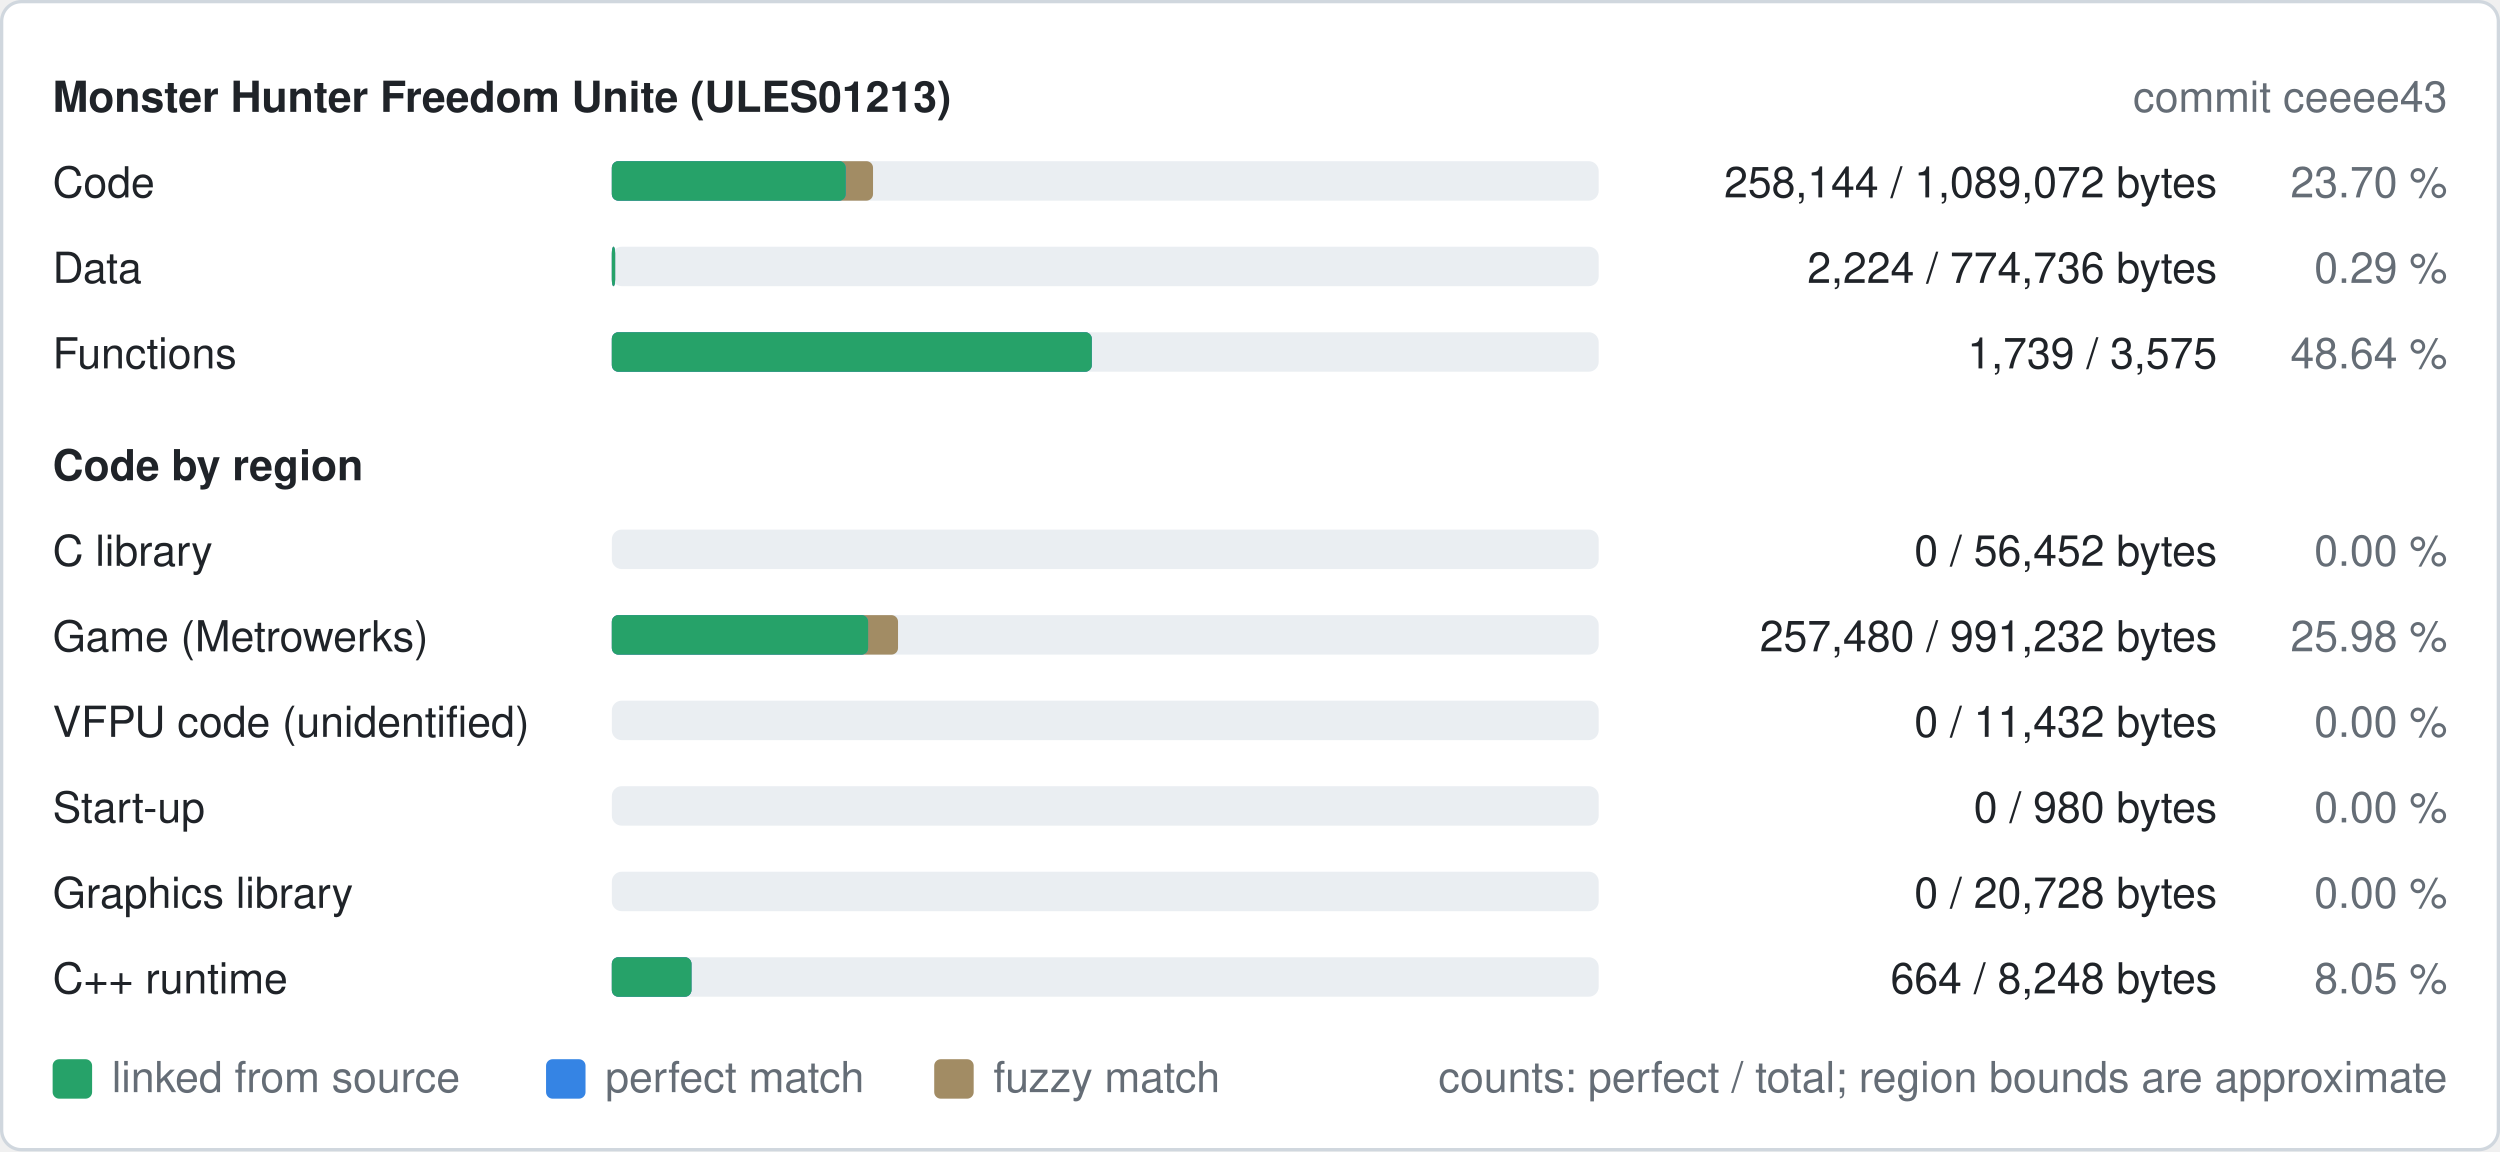
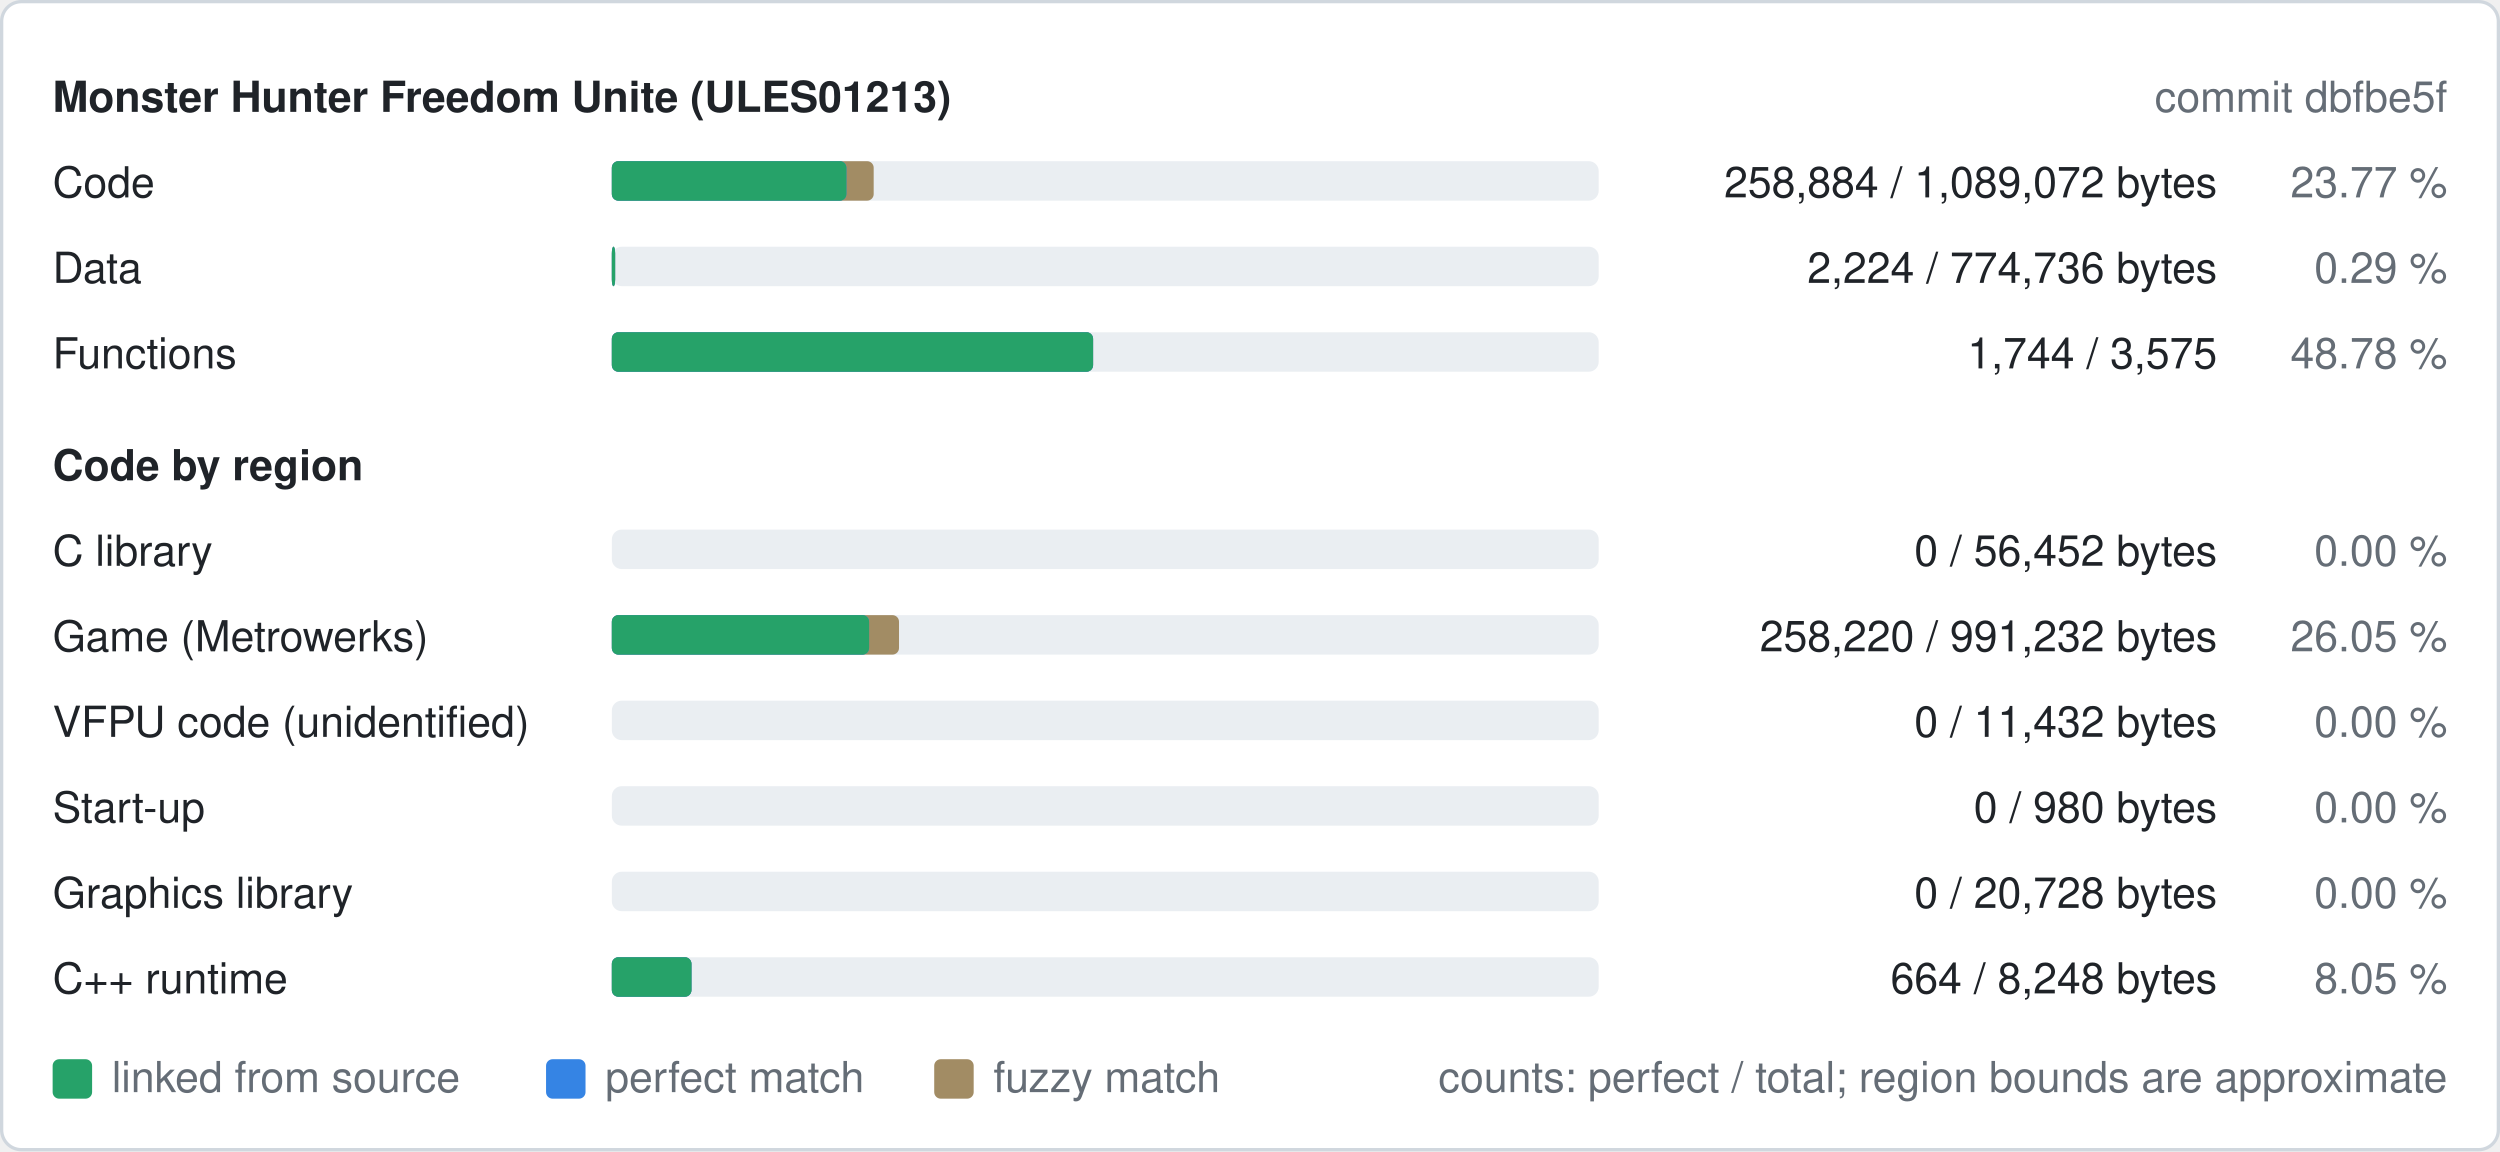
<svg xmlns="http://www.w3.org/2000/svg" width="760" height="350" viewBox="0 0 760 350" role="img" aria-label="Decompilation progress of ULES01213">
  <style>
text{font-family:-apple-system,BlinkMacSystemFont,"Segoe UI",Helvetica,Arial,sans-serif;font-size:13px}
.b{font-weight:600}
.bg{fill:#ffffff;stroke:#d0d7de}.t{fill:#1f2328}.m{fill:#656d76}.track{fill:#eaeef2}.fuzzy{fill:#a28c64}.perfect{fill:#3584e4}.linked{fill:#26a269}
@media (prefers-color-scheme: dark){.bg{fill:#0d1117;stroke:#30363d}.t{fill:#e6edf3}.m{fill:#8d96a0}.track{fill:#21262d}.fuzzy{fill:#a28c64}.perfect{fill:#3584e4}.linked{fill:#2ec27e}}
</style>
  <rect class="bg" x="0.5" y="0.5" width="759" height="349" rx="6" />
  <text class="t b" x="16" y="34">Monster Hunter Freedom Unite (ULES01213)</text>
-   <text class="m" x="744" y="34" text-anchor="end">commit ceeee43</text>
+   <text class="m" x="744" y="34" text-anchor="end">commit dbfbe5f</text>
  <text class="t" x="16" y="60">Code</text>
  <rect class="track" x="186" y="49" width="300" height="12" rx="3" />
-   <rect class="fuzzy" x="186" y="49" width="79.4" height="12" rx="2" />
-   <rect class="perfect" x="186" y="49" width="71.1" height="12" rx="2" />
-   <rect class="linked" x="186" y="49" width="71.1" height="12" rx="2" />
-   <text class="t" x="674" y="60" text-anchor="end">258,144 / 1,089,072 bytes</text>
-   <text class="m" x="744" y="60" text-anchor="end">23.70 %</text>
+   <rect class="fuzzy" x="186" y="49" width="79.6" height="12" rx="2" />
+   <rect class="perfect" x="186" y="49" width="71.3" height="12" rx="2" />
+   <rect class="linked" x="186" y="49" width="71.3" height="12" rx="2" />
+   <text class="t" x="674" y="60" text-anchor="end">258,884 / 1,089,072 bytes</text>
+   <text class="m" x="744" y="60" text-anchor="end">23.77 %</text>
  <text class="t" x="16" y="86">Data</text>
  <rect class="track" x="186" y="75" width="300" height="12" rx="3" />
  <rect class="fuzzy" x="186" y="75" width="1.0" height="12" rx="2" />
  <rect class="perfect" x="186" y="75" width="1.0" height="12" rx="2" />
  <rect class="linked" x="186" y="75" width="1.0" height="12" rx="2" />
  <text class="t" x="674" y="86" text-anchor="end">2,224 / 774,736 bytes</text>
  <text class="m" x="744" y="86" text-anchor="end">0.29 %</text>
  <text class="t" x="16" y="112">Functions</text>
  <rect class="track" x="186" y="101" width="300" height="12" rx="3" />
-   <rect class="fuzzy" x="186" y="101" width="145.9" height="12" rx="2" />
-   <rect class="perfect" x="186" y="101" width="145.9" height="12" rx="2" />
-   <rect class="linked" x="186" y="101" width="145.9" height="12" rx="2" />
-   <text class="t" x="674" y="112" text-anchor="end">1,739 / 3,575</text>
-   <text class="m" x="744" y="112" text-anchor="end">48.64 %</text>
+   <rect class="fuzzy" x="186" y="101" width="146.3" height="12" rx="2" />
+   <rect class="perfect" x="186" y="101" width="146.3" height="12" rx="2" />
+   <rect class="linked" x="186" y="101" width="146.3" height="12" rx="2" />
+   <text class="t" x="674" y="112" text-anchor="end">1,744 / 3,575</text>
+   <text class="m" x="744" y="112" text-anchor="end">48.78 %</text>
  <text class="t b" x="16" y="146">Code by region</text>
  <text class="t" x="16" y="172">C library</text>
  <rect class="track" x="186" y="161" width="300" height="12" rx="3" />
  <text class="t" x="674" y="172" text-anchor="end">0 / 56,452 bytes</text>
  <text class="m" x="744" y="172" text-anchor="end">0.00 %</text>
  <text class="t" x="16" y="198">Game (Metrowerks)</text>
  <rect class="track" x="186" y="187" width="300" height="12" rx="3" />
-   <rect class="fuzzy" x="186" y="187" width="87.0" height="12" rx="2" />
-   <rect class="perfect" x="186" y="187" width="77.9" height="12" rx="2" />
-   <rect class="linked" x="186" y="187" width="77.9" height="12" rx="2" />
-   <text class="t" x="674" y="198" text-anchor="end">257,480 / 991,232 bytes</text>
-   <text class="m" x="744" y="198" text-anchor="end">25.98 %</text>
+   <rect class="fuzzy" x="186" y="187" width="87.3" height="12" rx="2" />
+   <rect class="perfect" x="186" y="187" width="78.2" height="12" rx="2" />
+   <rect class="linked" x="186" y="187" width="78.2" height="12" rx="2" />
+   <text class="t" x="674" y="198" text-anchor="end">258,220 / 991,232 bytes</text>
+   <text class="m" x="744" y="198" text-anchor="end">26.05 %</text>
  <text class="t" x="16" y="224">VFPU code (unidentified)</text>
  <rect class="track" x="186" y="213" width="300" height="12" rx="3" />
  <text class="t" x="674" y="224" text-anchor="end">0 / 11,432 bytes</text>
  <text class="m" x="744" y="224" text-anchor="end">0.00 %</text>
  <text class="t" x="16" y="250">Start-up</text>
  <rect class="track" x="186" y="239" width="300" height="12" rx="3" />
  <text class="t" x="674" y="250" text-anchor="end">0 / 980 bytes</text>
  <text class="m" x="744" y="250" text-anchor="end">0.00 %</text>
  <text class="t" x="16" y="276">Graphics library</text>
  <rect class="track" x="186" y="265" width="300" height="12" rx="3" />
  <text class="t" x="674" y="276" text-anchor="end">0 / 20,728 bytes</text>
  <text class="m" x="744" y="276" text-anchor="end">0.00 %</text>
  <text class="t" x="16" y="302">C++ runtime</text>
  <rect class="track" x="186" y="291" width="300" height="12" rx="3" />
  <rect class="fuzzy" x="186" y="291" width="24.2" height="12" rx="2" />
  <rect class="perfect" x="186" y="291" width="24.2" height="12" rx="2" />
  <rect class="linked" x="186" y="291" width="24.2" height="12" rx="2" />
  <text class="t" x="674" y="302" text-anchor="end">664 / 8,248 bytes</text>
  <text class="m" x="744" y="302" text-anchor="end">8.05 %</text>
  <rect class="linked" x="16" y="322" width="12" height="12" rx="2" />
  <text class="m" x="34" y="332">linked from source</text>
  <rect class="perfect" x="166" y="322" width="12" height="12" rx="2" />
  <text class="m" x="184" y="332">perfect match</text>
  <rect class="fuzzy" x="284" y="322" width="12" height="12" rx="2" />
  <text class="m" x="302" y="332">fuzzy match</text>
  <text class="m" x="744" y="332" text-anchor="end">counts: perfect / total; region bounds are approximate</text>
</svg>
